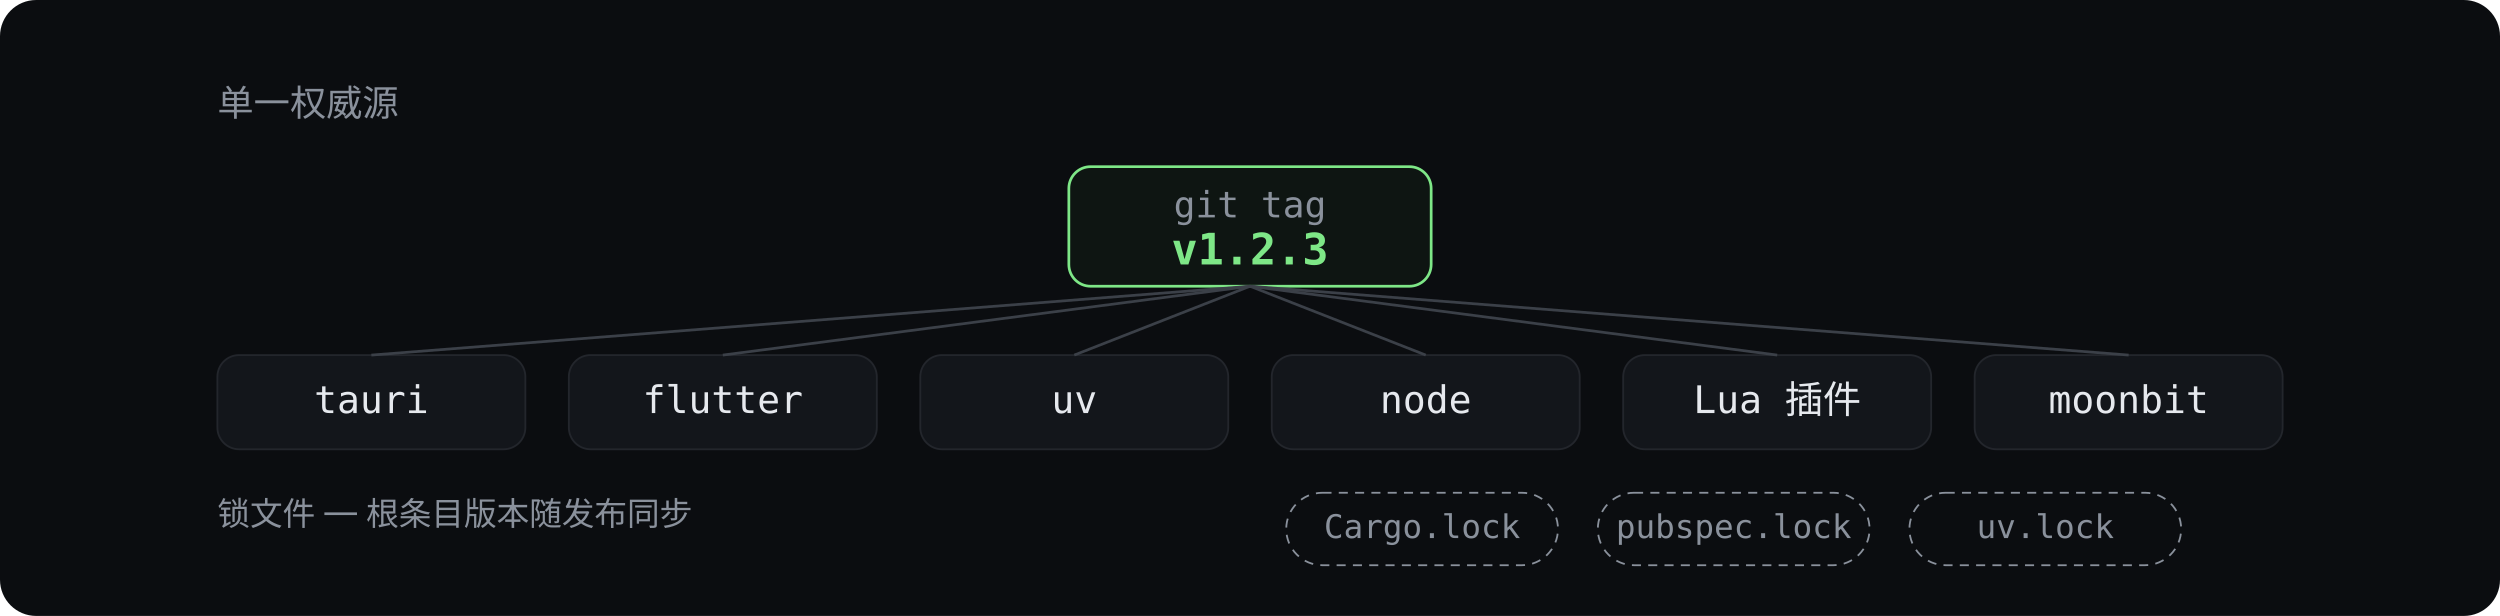
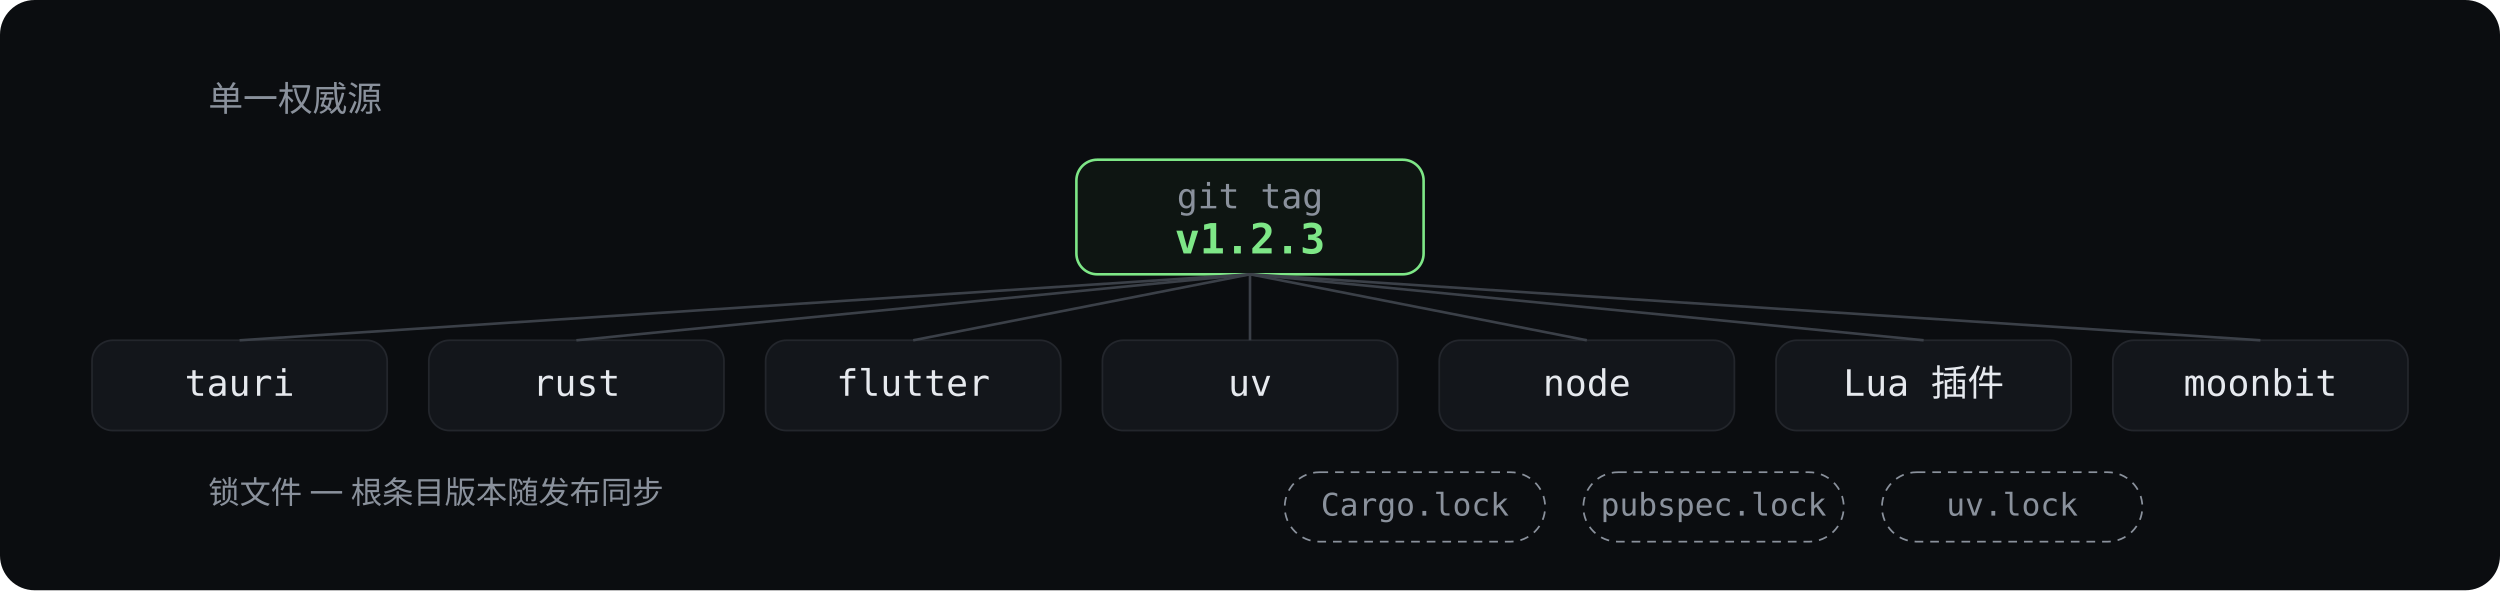
- <svg xmlns="http://www.w3.org/2000/svg" width="1380" height="340" viewBox="0 0 1380 340" role="img" aria-labelledby="flow-title flow-desc">
+ <svg xmlns="http://www.w3.org/2000/svg" width="1440" height="340" viewBox="0 0 1440 340" role="img" aria-labelledby="flow-title flow-desc">
  <defs>
    <style>
      .mono { font-family: ui-monospace, SFMono-Regular, Menlo, Consolas, monospace; }
      .sans { font-family: -apple-system, BlinkMacSystemFont, "Segoe UI", "PingFang SC", "Microsoft YaHei", sans-serif; }
    </style>
  </defs>
-   <rect width="1380" height="340" rx="20" fill="#0B0D10" />
+   <rect width="1440" height="340" rx="20" fill="#0B0D10" />
  <text class="sans" x="120" y="64" font-size="20" fill="#8A919C">单一权威源</text>
-   <rect x="590" y="92" width="200" height="66" rx="12" fill="#0E1512" stroke="#7EE787" stroke-width="1.5" />
-   <text class="mono" x="690" y="120" font-size="20" fill="#8A919C" text-anchor="middle">git tag</text>
-   <text class="mono" x="690" y="146" font-size="24" font-weight="700" fill="#7EE787" text-anchor="middle">v1.2.3</text>
+   <rect x="620" y="92" width="200" height="66" rx="12" fill="#0E1512" stroke="#7EE787" stroke-width="1.5" />
+   <text class="mono" x="720" y="120" font-size="20" fill="#8A919C" text-anchor="middle">git tag</text>
+   <text class="mono" x="720" y="146" font-size="24" font-weight="700" fill="#7EE787" text-anchor="middle">v1.2.3</text>
  <g>
-     <rect x="120" y="196" width="170" height="52" rx="12" fill="#13161B" stroke="#23262C" stroke-width="1" />
-     <rect x="314" y="196" width="170" height="52" rx="12" fill="#13161B" stroke="#23262C" stroke-width="1" />
-     <rect x="508" y="196" width="170" height="52" rx="12" fill="#13161B" stroke="#23262C" stroke-width="1" />
-     <rect x="702" y="196" width="170" height="52" rx="12" fill="#13161B" stroke="#23262C" stroke-width="1" />
-     <rect x="896" y="196" width="170" height="52" rx="12" fill="#13161B" stroke="#23262C" stroke-width="1" />
-     <rect x="1090" y="196" width="170" height="52" rx="12" fill="#13161B" stroke="#23262C" stroke-width="1" />
-     <text class="mono" x="205" y="228" font-size="21" fill="#E6E9EE" text-anchor="middle">tauri</text>
-     <text class="mono" x="399" y="228" font-size="21" fill="#E6E9EE" text-anchor="middle">flutter</text>
-     <text class="mono" x="593" y="228" font-size="21" fill="#E6E9EE" text-anchor="middle">uv</text>
-     <text class="mono" x="787" y="228" font-size="21" fill="#E6E9EE" text-anchor="middle">node</text>
-     <text class="mono" x="981" y="228" font-size="21" fill="#E6E9EE" text-anchor="middle">Lua 插件</text>
-     <text class="mono" x="1175" y="228" font-size="21" fill="#E6E9EE" text-anchor="middle">moonbit</text>
+     <rect x="53" y="196" width="170" height="52" rx="12" fill="#13161B" stroke="#23262C" stroke-width="1" />
+     <rect x="247" y="196" width="170" height="52" rx="12" fill="#13161B" stroke="#23262C" stroke-width="1" />
+     <rect x="441" y="196" width="170" height="52" rx="12" fill="#13161B" stroke="#23262C" stroke-width="1" />
+     <rect x="635" y="196" width="170" height="52" rx="12" fill="#13161B" stroke="#23262C" stroke-width="1" />
+     <rect x="829" y="196" width="170" height="52" rx="12" fill="#13161B" stroke="#23262C" stroke-width="1" />
+     <rect x="1023" y="196" width="170" height="52" rx="12" fill="#13161B" stroke="#23262C" stroke-width="1" />
+     <rect x="1217" y="196" width="170" height="52" rx="12" fill="#13161B" stroke="#23262C" stroke-width="1" />
+     <text class="mono" x="138" y="228" font-size="21" fill="#E6E9EE" text-anchor="middle">tauri</text>
+     <text class="mono" x="332" y="228" font-size="21" fill="#E6E9EE" text-anchor="middle">rust</text>
+     <text class="mono" x="526" y="228" font-size="21" fill="#E6E9EE" text-anchor="middle">flutter</text>
+     <text class="mono" x="720" y="228" font-size="21" fill="#E6E9EE" text-anchor="middle">uv</text>
+     <text class="mono" x="914" y="228" font-size="21" fill="#E6E9EE" text-anchor="middle">node</text>
+     <text class="mono" x="1108" y="228" font-size="21" fill="#E6E9EE" text-anchor="middle">Lua 插件</text>
+     <text class="mono" x="1302" y="228" font-size="21" fill="#E6E9EE" text-anchor="middle">moonbit</text>
  </g>
  <g stroke="#3B4048" stroke-width="1.5" fill="#3B4048">
-     <line x1="690" y1="158" x2="205" y2="196" />
-     <line x1="690" y1="158" x2="399" y2="196" />
-     <line x1="690" y1="158" x2="593" y2="196" />
-     <line x1="690" y1="158" x2="787" y2="196" />
-     <line x1="690" y1="158" x2="981" y2="196" />
-     <line x1="690" y1="158" x2="1175" y2="196" />
+     <line x1="720" y1="158" x2="138" y2="196" />
+     <line x1="720" y1="158" x2="332" y2="196" />
+     <line x1="720" y1="158" x2="526" y2="196" />
+     <line x1="720" y1="158" x2="720" y2="196" />
+     <line x1="720" y1="158" x2="914" y2="196" />
+     <line x1="720" y1="158" x2="1108" y2="196" />
+     <line x1="720" y1="158" x2="1302" y2="196" />
  </g>
  <text class="sans" x="120" y="290" font-size="18" fill="#8A919C">锁文件 — 根条目版本随发布同步</text>
  <g>
-     <rect x="710" y="272" width="150" height="40" rx="20" fill="none" stroke="#8A919C" stroke-width="1" stroke-dasharray="5 4" />
-     <rect x="882" y="272" width="150" height="40" rx="20" fill="none" stroke="#8A919C" stroke-width="1" stroke-dasharray="5 4" />
-     <rect x="1054" y="272" width="150" height="40" rx="20" fill="none" stroke="#8A919C" stroke-width="1" stroke-dasharray="5 4" />
-     <text class="mono" x="785" y="297" font-size="18" fill="#8A919C" text-anchor="middle">Cargo.lock</text>
-     <text class="mono" x="957" y="297" font-size="18" fill="#8A919C" text-anchor="middle">pubspec.lock</text>
-     <text class="mono" x="1129" y="297" font-size="18" fill="#8A919C" text-anchor="middle">uv.lock</text>
+     <rect x="740" y="272" width="150" height="40" rx="20" fill="none" stroke="#8A919C" stroke-width="1" stroke-dasharray="5 4" />
+     <rect x="912" y="272" width="150" height="40" rx="20" fill="none" stroke="#8A919C" stroke-width="1" stroke-dasharray="5 4" />
+     <rect x="1084" y="272" width="150" height="40" rx="20" fill="none" stroke="#8A919C" stroke-width="1" stroke-dasharray="5 4" />
+     <text class="mono" x="815" y="297" font-size="18" fill="#8A919C" text-anchor="middle">Cargo.lock</text>
+     <text class="mono" x="987" y="297" font-size="18" fill="#8A919C" text-anchor="middle">pubspec.lock</text>
+     <text class="mono" x="1159" y="297" font-size="18" fill="#8A919C" text-anchor="middle">uv.lock</text>
  </g>
</svg>
